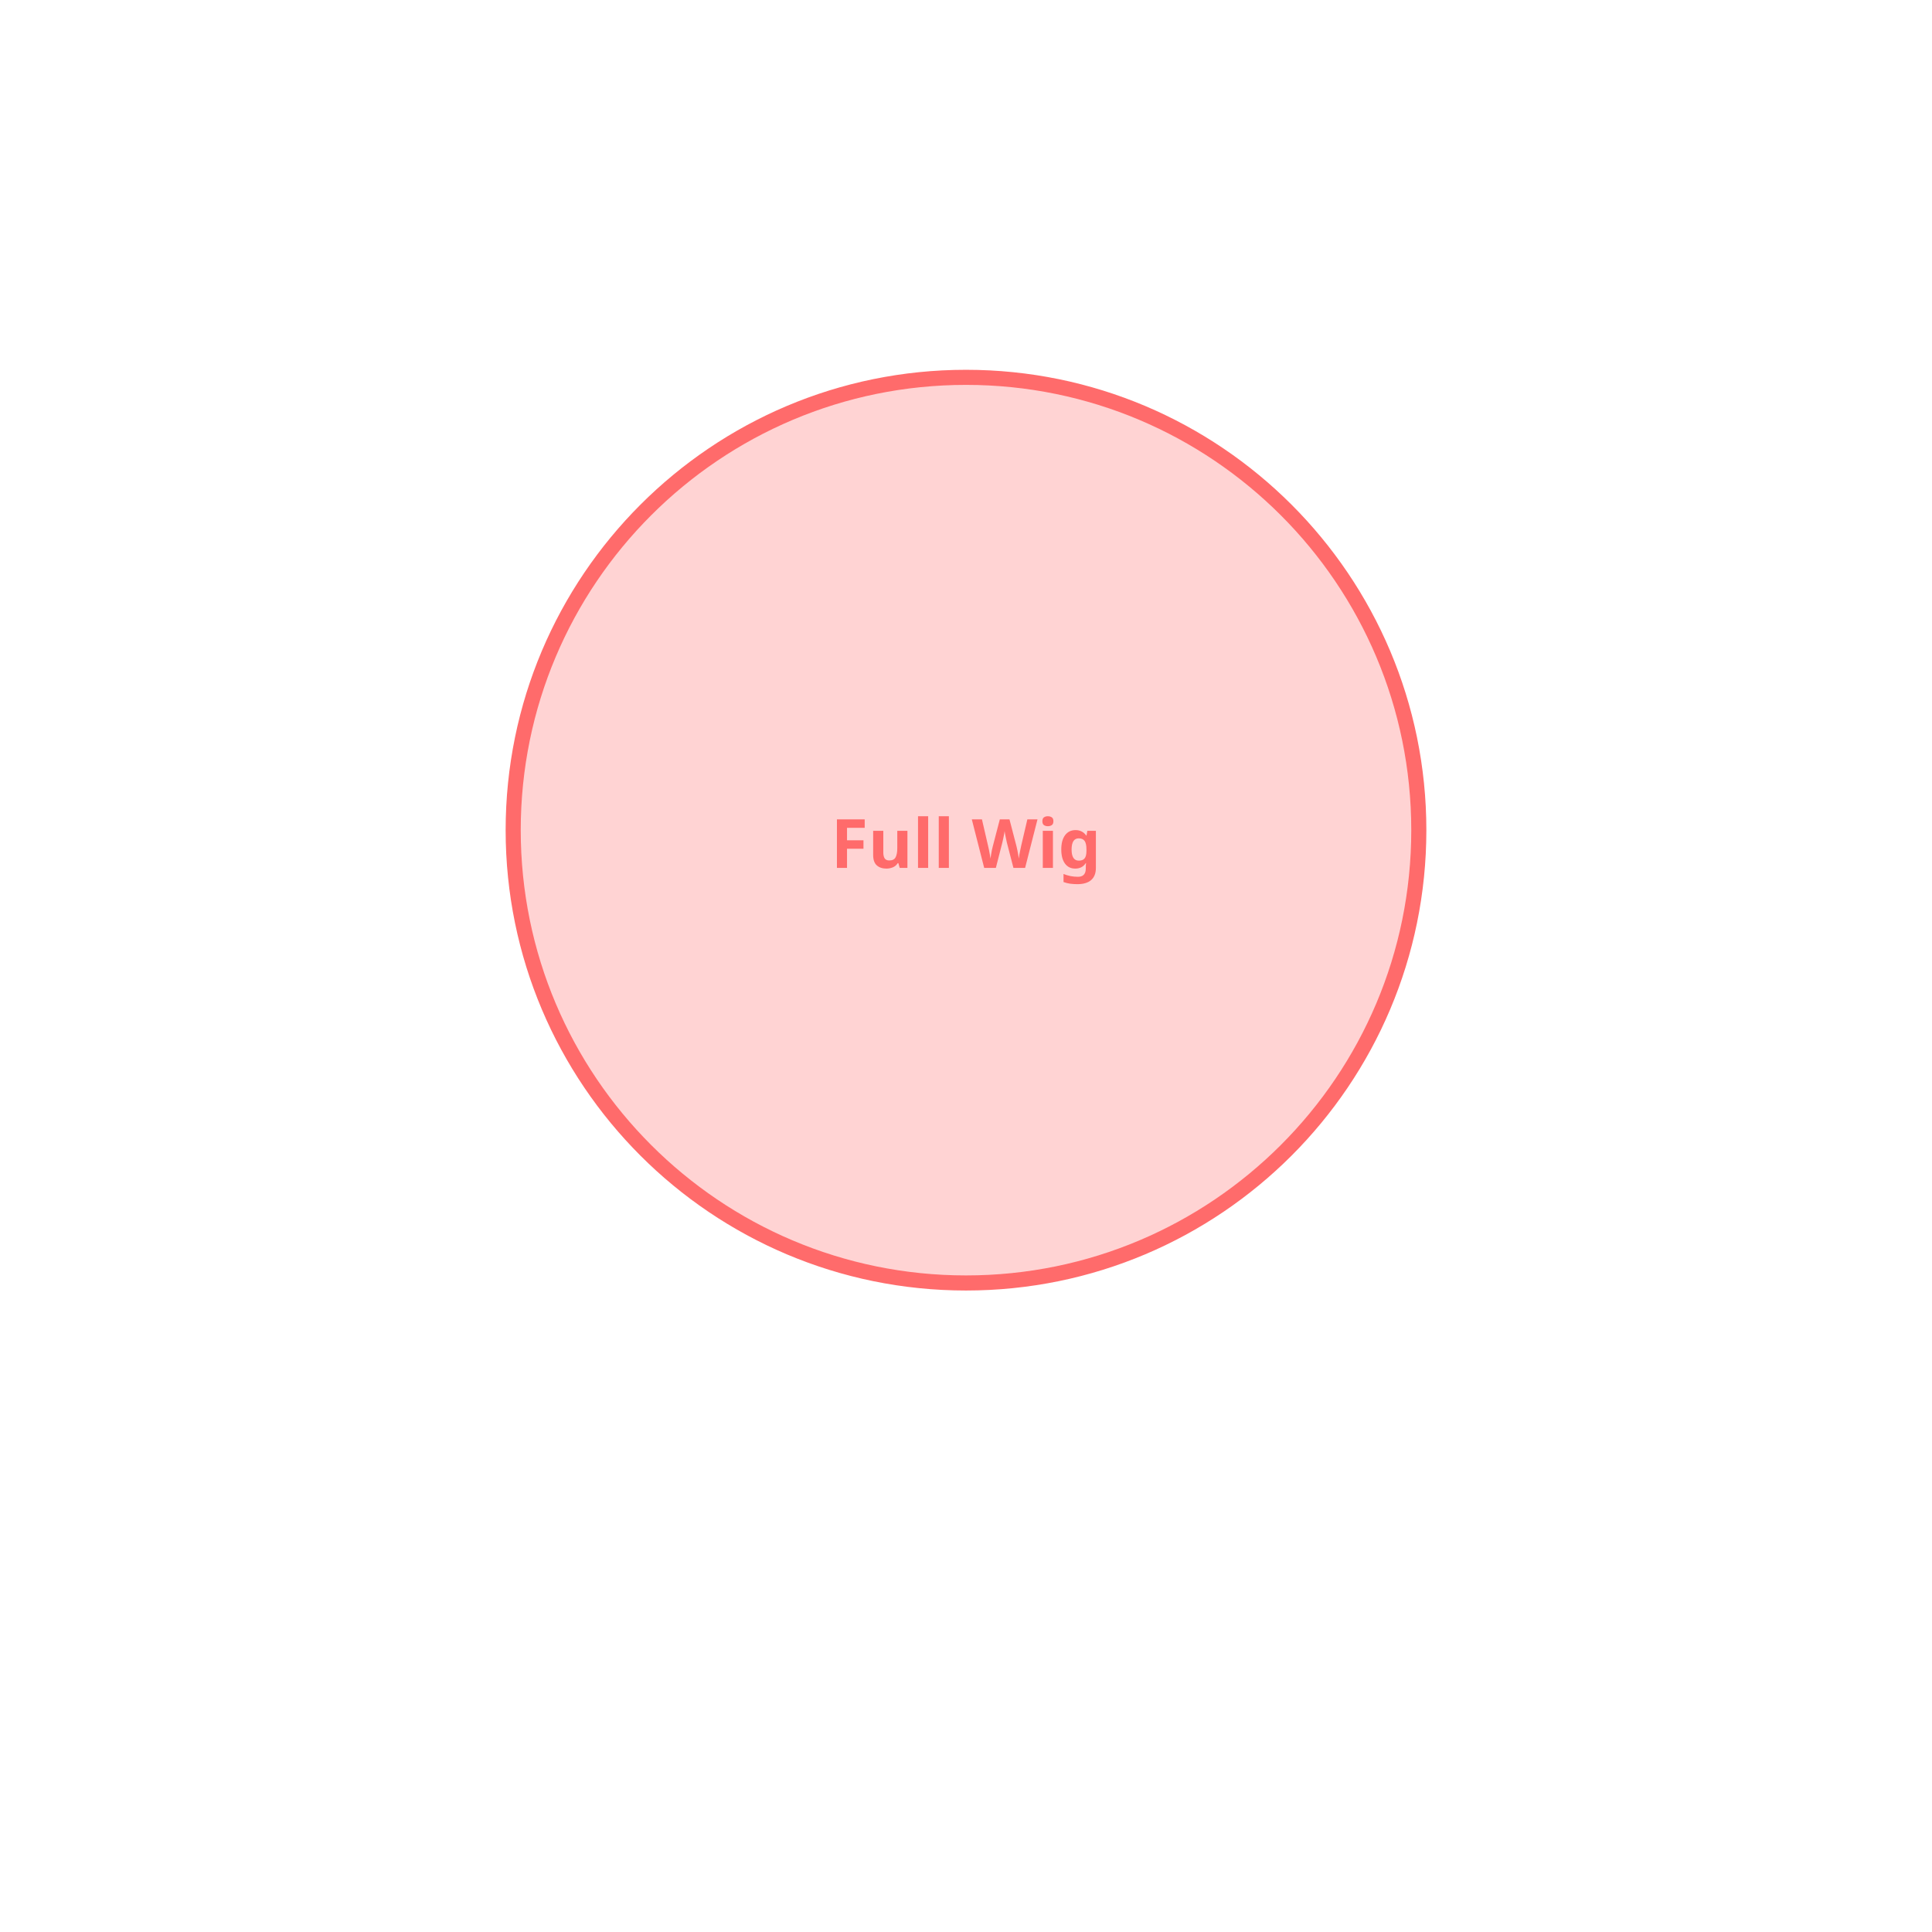
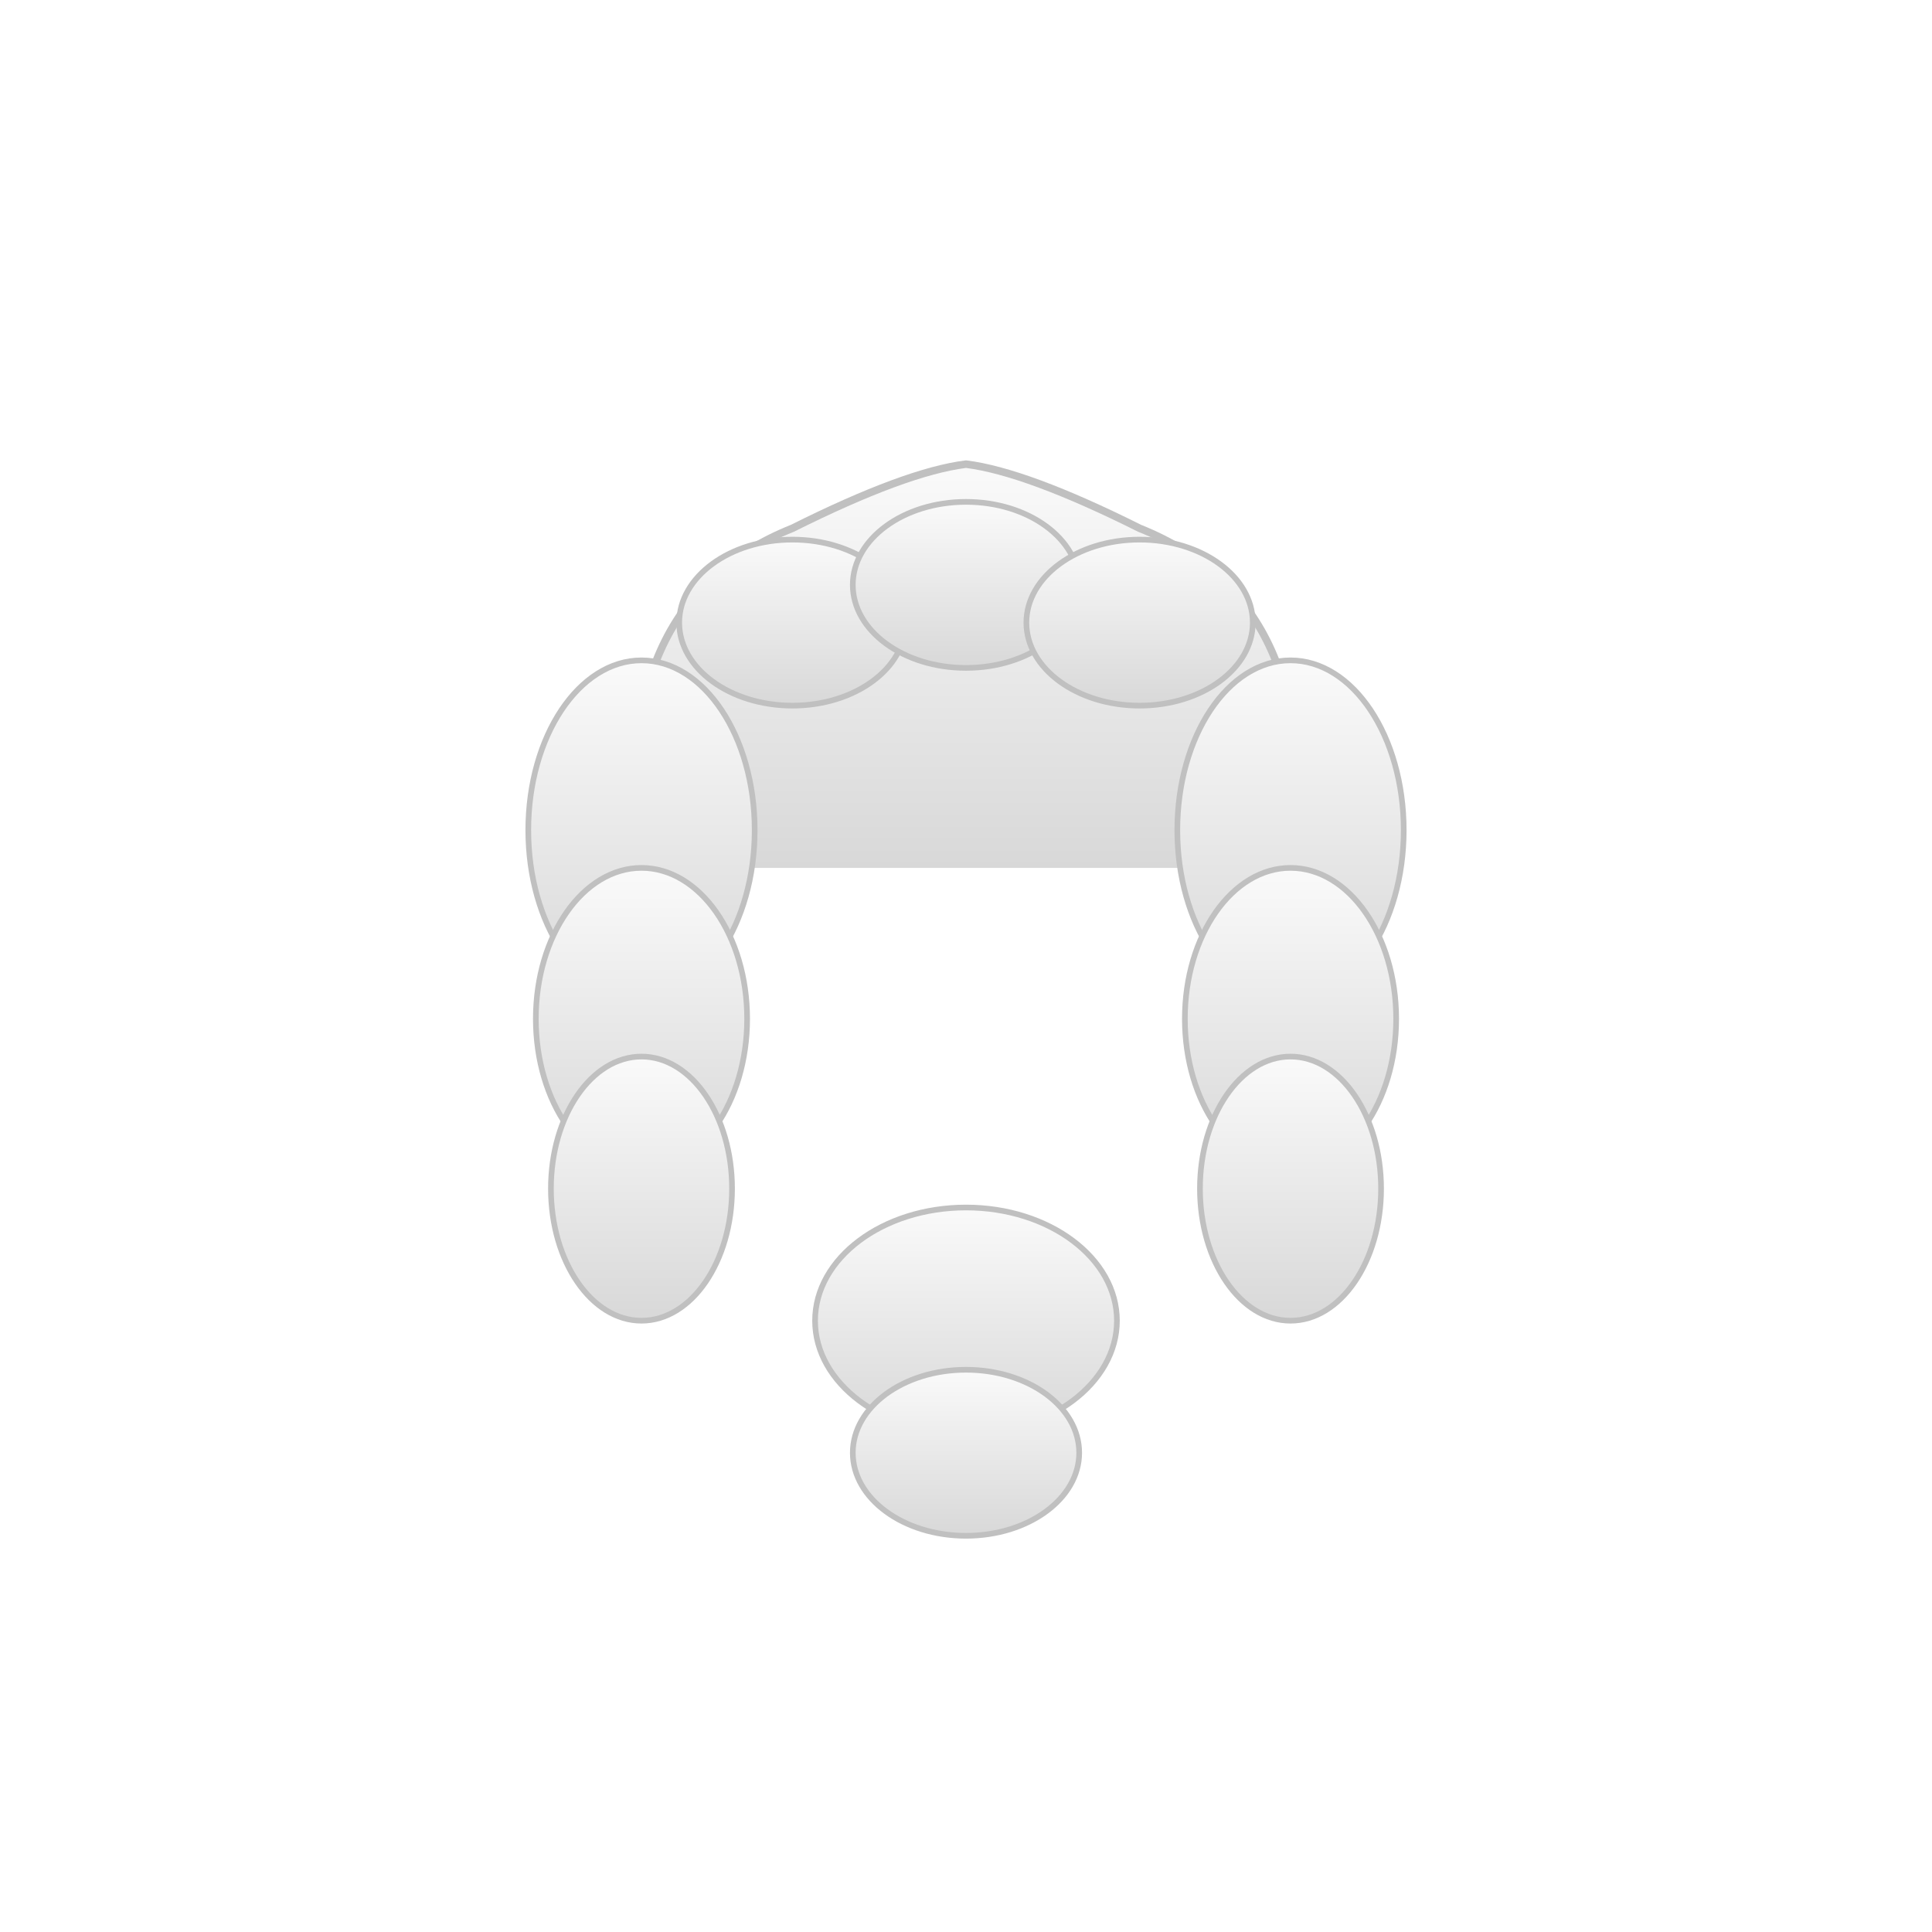
- <svg xmlns="http://www.w3.org/2000/svg" width="512" height="512" viewBox="0 0 512 512">
-   <rect width="512" height="512" fill="transparent" />
-   <circle cx="256" cy="220" r="120" fill="#FF6B6B" opacity="0.3" />
-   <circle cx="256" cy="220" r="120" fill="none" stroke="#FF6B6B" stroke-width="4" />
-   <text x="256" y="230" text-anchor="middle" font-family="system-ui, sans-serif" font-size="18" fill="#FF6B6B" font-weight="600">Full Wig</text>
+ <svg xmlns="http://www.w3.org/2000/svg" viewBox="0 0 512 512">
+   <defs>
+     <linearGradient id="jwig" x1="0" y1="0" x2="0" y2="1">
+       <stop offset="0%" stop-color="#FAFAFA" />
+       <stop offset="100%" stop-color="#D8D8D8" />
+     </linearGradient>
+   </defs>
+   <path d="M170 230Q160 160 210 140Q240 125 256 123Q272 125 302 140Q352 160 342 230" fill="url(#jwig)" stroke="#C0C0C0" stroke-width="2" />
+   <ellipse cx="170" cy="220" rx="30" ry="45" fill="url(#jwig)" stroke="#C0C0C0" stroke-width="1.5" />
+   <ellipse cx="170" cy="270" rx="28" ry="40" fill="url(#jwig)" stroke="#C0C0C0" stroke-width="1.5" />
+   <ellipse cx="170" cy="315" rx="24" ry="35" fill="url(#jwig)" stroke="#C0C0C0" stroke-width="1.5" />
+   <ellipse cx="342" cy="220" rx="30" ry="45" fill="url(#jwig)" stroke="#C0C0C0" stroke-width="1.5" />
+   <ellipse cx="342" cy="270" rx="28" ry="40" fill="url(#jwig)" stroke="#C0C0C0" stroke-width="1.5" />
+   <ellipse cx="342" cy="315" rx="24" ry="35" fill="url(#jwig)" stroke="#C0C0C0" stroke-width="1.5" />
+   <ellipse cx="210" cy="165" rx="30" ry="22" fill="url(#jwig)" stroke="#C0C0C0" stroke-width="1.5" />
+   <ellipse cx="256" cy="155" rx="30" ry="22" fill="url(#jwig)" stroke="#C0C0C0" stroke-width="1.5" />
+   <ellipse cx="302" cy="165" rx="30" ry="22" fill="url(#jwig)" stroke="#C0C0C0" stroke-width="1.5" />
+   <ellipse cx="256" cy="350" rx="40" ry="30" fill="url(#jwig)" stroke="#C0C0C0" stroke-width="1.5" />
+   <ellipse cx="256" cy="385" rx="30" ry="22" fill="url(#jwig)" stroke="#C0C0C0" stroke-width="1.5" />
</svg>
